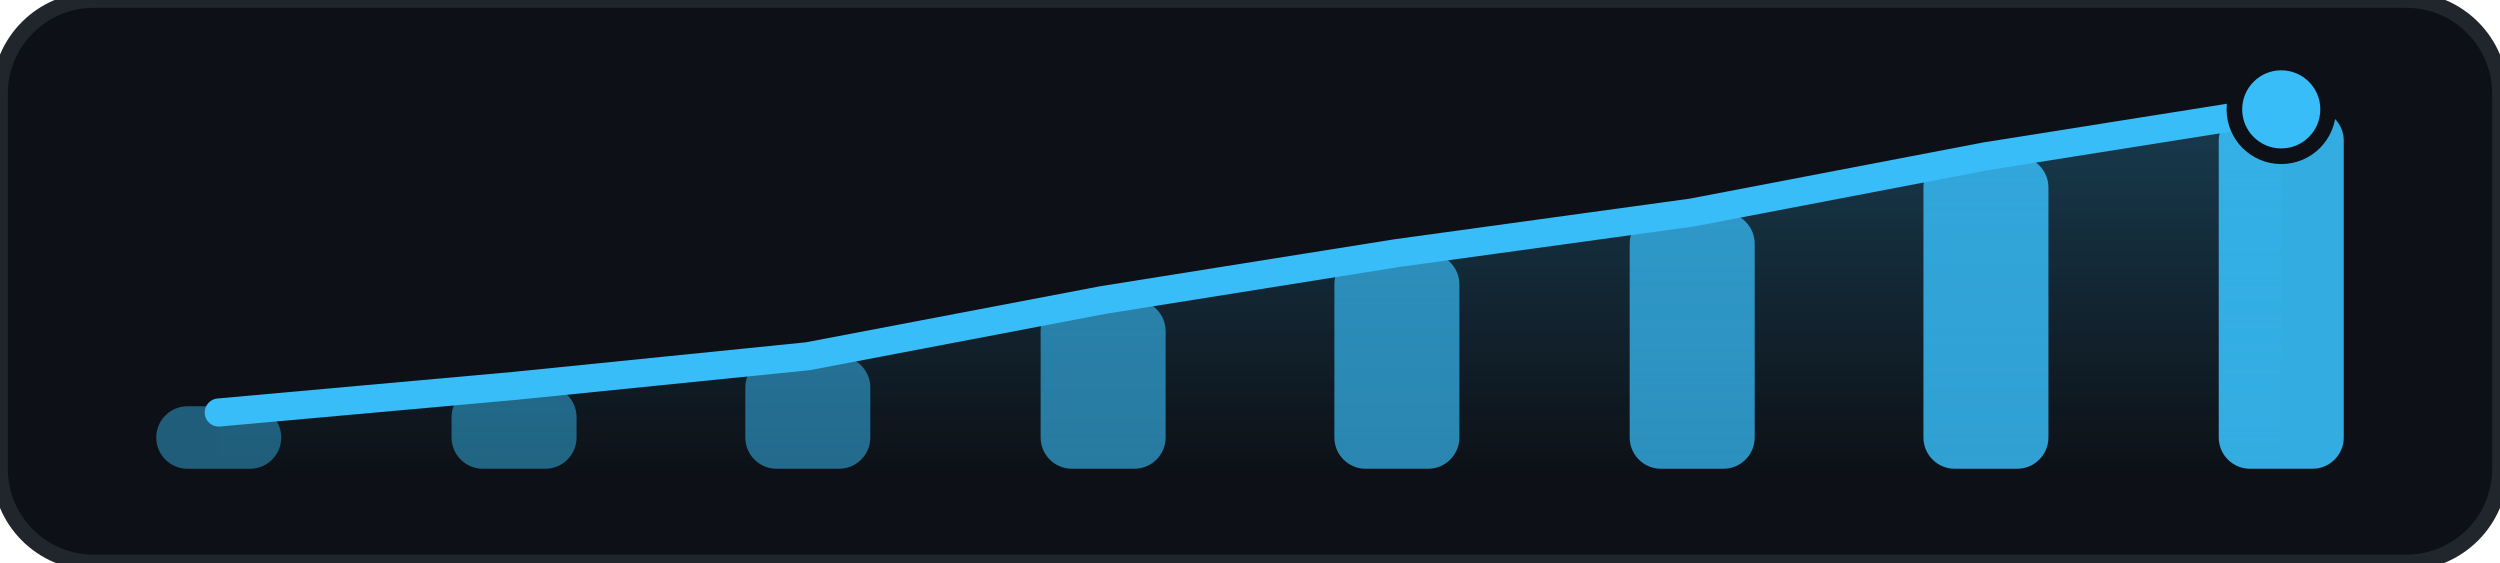
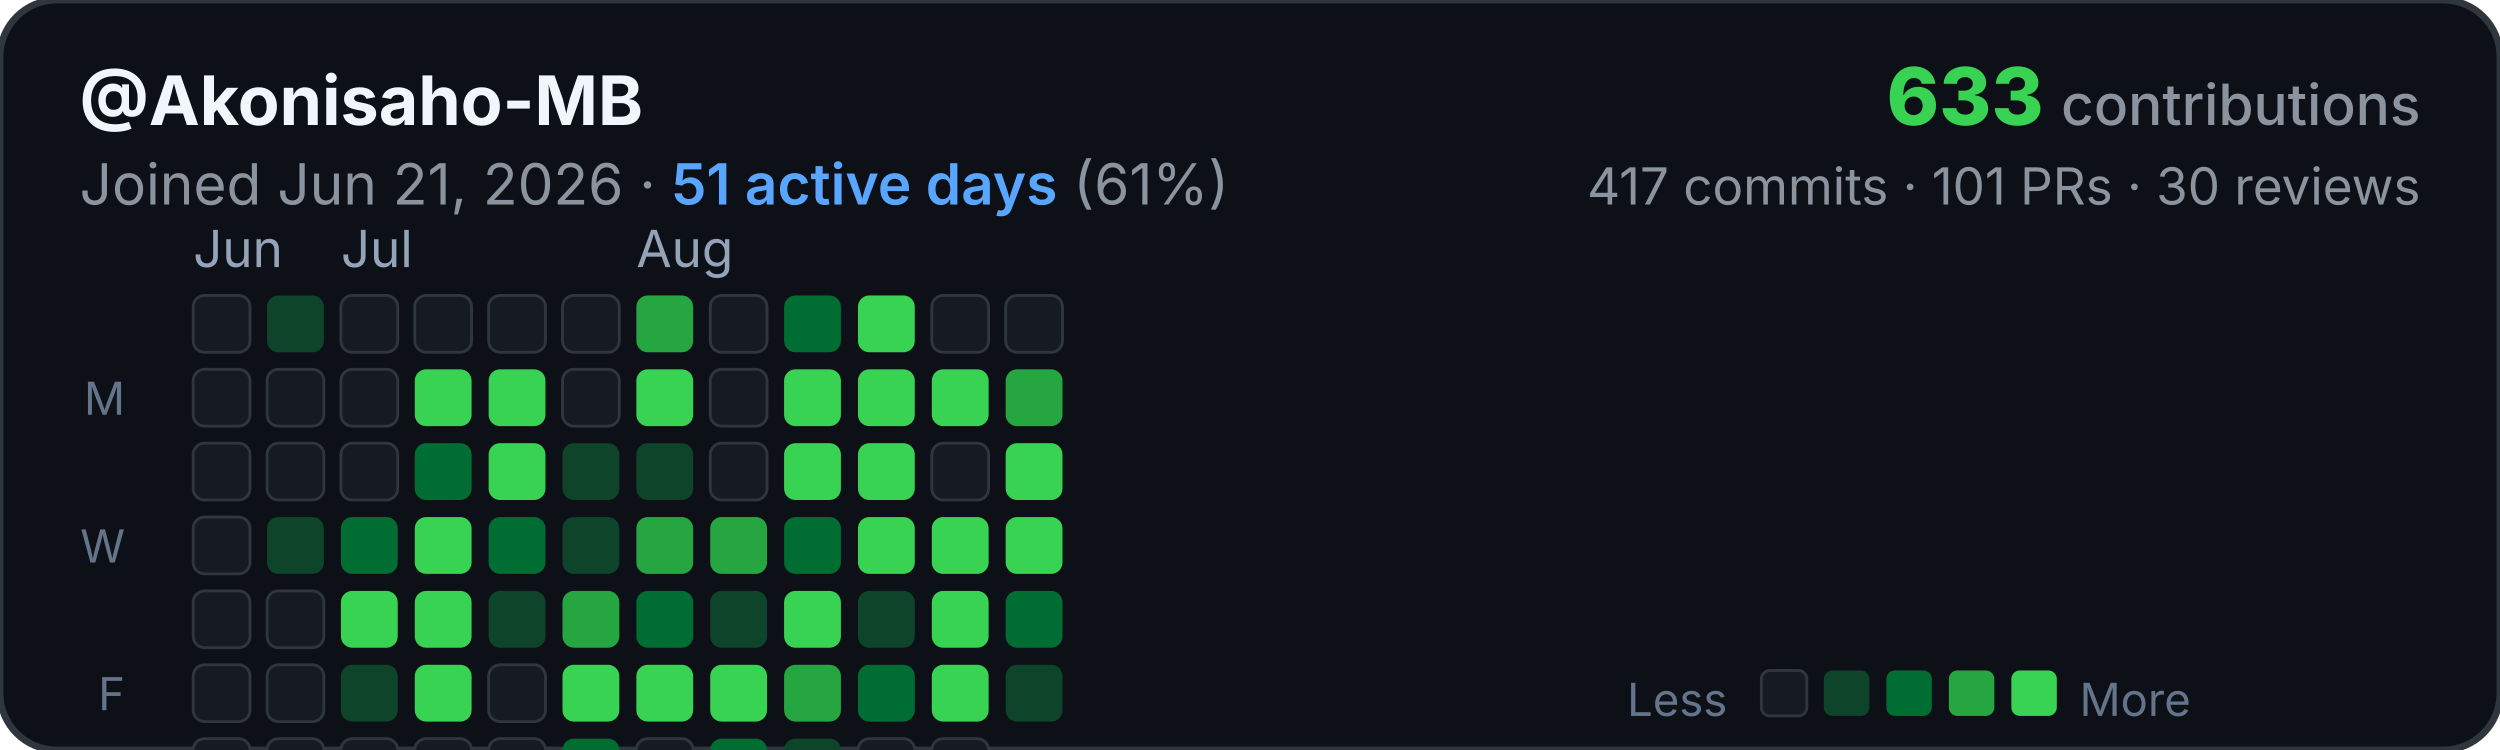
- <svg xmlns="http://www.w3.org/2000/svg" width="160" height="36" viewBox="0 0 160 36" fill="none">
-   <defs>
-     <linearGradient id="area-grad-38bdf8" x1="0%" y1="0%" x2="0%" y2="100%">
-       <stop offset="0%" stop-color="#38bdf8" stop-opacity="0.25" />
-       <stop offset="100%" stop-color="#38bdf8" stop-opacity="0.00" />
-     </linearGradient>
-   </defs>
-   <rect width="160" height="36" rx="6" fill="#0d1117" stroke="#21262d" stroke-width="1" />
+ <svg xmlns="http://www.w3.org/2000/svg" width="440" height="132" viewBox="0 0 440 132" fill="none">
+   <rect width="440" height="132" rx="10" fill="#0d1117" stroke="#30363d" stroke-width="1.2" />
+   <text x="14" y="22" font-family="-apple-system, BlinkMacSystemFont, sans-serif" font-size="12" font-weight="700" fill="#f0f6fc">@Akonisaho-MB</text>
+   <text x="14" y="36" font-family="-apple-system, BlinkMacSystemFont, sans-serif" font-size="10" fill="#8b949e">Joined Jun 21, 2026 · <tspan fill="#58a6ff" font-weight="600">51 active days</tspan> (61%)</text>
+   <text x="426" y="22" font-family="-apple-system, BlinkMacSystemFont, sans-serif" font-size="14" font-weight="800" fill="#39d353" text-anchor="end">633 <tspan font-size="10" font-weight="500" fill="#8b949e">contributions</tspan>
+   </text>
+   <text x="426" y="36" font-family="-apple-system, BlinkMacSystemFont, sans-serif" font-size="9" fill="#8b949e" text-anchor="end">417 commits · 101 PRs · 30 reviews</text>
+   <text x="34" y="47" font-family="-apple-system, BlinkMacSystemFont, sans-serif" font-size="9" fill="#94a3b8">Jun</text>
+   <text x="60" y="47" font-family="-apple-system, BlinkMacSystemFont, sans-serif" font-size="9" fill="#94a3b8">Jul</text>
+   <text x="112" y="47" font-family="-apple-system, BlinkMacSystemFont, sans-serif" font-size="9" fill="#94a3b8">Aug</text>
+   <text x="22" y="73" font-family="-apple-system, BlinkMacSystemFont, sans-serif" font-size="8" fill="#64748b" text-anchor="end">M</text>
+   <text x="22" y="99" font-family="-apple-system, BlinkMacSystemFont, sans-serif" font-size="8" fill="#64748b" text-anchor="end">W</text>
+   <text x="22" y="125" font-family="-apple-system, BlinkMacSystemFont, sans-serif" font-size="8" fill="#64748b" text-anchor="end">F</text>
  <g>
-     <rect x="10.0" y="26.0" width="8" height="4.0" rx="2" fill="#38bdf8" fill-opacity="0.44" />
-     <rect x="28.9" y="24.7" width="8" height="5.3" rx="2" fill="#38bdf8" fill-opacity="0.48" />
-     <rect x="47.7" y="22.8" width="8" height="7.2" rx="2" fill="#38bdf8" fill-opacity="0.52" />
-     <rect x="66.6" y="19.2" width="8" height="10.8" rx="2" fill="#38bdf8" fill-opacity="0.61" />
-     <rect x="85.4" y="16.2" width="8" height="13.8" rx="2" fill="#38bdf8" fill-opacity="0.68" />
-     <rect x="104.3" y="13.6" width="8" height="16.4" rx="2" fill="#38bdf8" fill-opacity="0.74" />
-     <rect x="123.1" y="10.0" width="8" height="20.0" rx="2" fill="#38bdf8" fill-opacity="0.83" />
-     <rect x="142.0" y="7.0" width="8" height="23.0" rx="2" fill="#38bdf8" fill-opacity="0.90" />
+     <rect x="34" y="52" width="10" height="10" rx="2" fill="#161b22" stroke="#30363d" stroke-width="0.5" />
+     <rect x="34" y="65" width="10" height="10" rx="2" fill="#161b22" stroke="#30363d" stroke-width="0.5" />
+     <rect x="34" y="78" width="10" height="10" rx="2" fill="#161b22" stroke="#30363d" stroke-width="0.5" />
+     <rect x="34" y="91" width="10" height="10" rx="2" fill="#161b22" stroke="#30363d" stroke-width="0.5" />
+     <rect x="34" y="104" width="10" height="10" rx="2" fill="#161b22" stroke="#30363d" stroke-width="0.5" />
+     <rect x="34" y="117" width="10" height="10" rx="2" fill="#161b22" stroke="#30363d" stroke-width="0.5" />
+     <rect x="34" y="130" width="10" height="10" rx="2" fill="#161b22" stroke="#30363d" stroke-width="0.5" />
+     <rect x="47" y="52" width="10" height="10" rx="2" fill="#0e4429" />
+     <rect x="47" y="65" width="10" height="10" rx="2" fill="#161b22" stroke="#30363d" stroke-width="0.5" />
+     <rect x="47" y="78" width="10" height="10" rx="2" fill="#161b22" stroke="#30363d" stroke-width="0.5" />
+     <rect x="47" y="91" width="10" height="10" rx="2" fill="#0e4429" />
+     <rect x="47" y="104" width="10" height="10" rx="2" fill="#161b22" stroke="#30363d" stroke-width="0.5" />
+     <rect x="47" y="117" width="10" height="10" rx="2" fill="#161b22" stroke="#30363d" stroke-width="0.5" />
+     <rect x="47" y="130" width="10" height="10" rx="2" fill="#161b22" stroke="#30363d" stroke-width="0.5" />
+     <rect x="60" y="52" width="10" height="10" rx="2" fill="#161b22" stroke="#30363d" stroke-width="0.5" />
+     <rect x="60" y="65" width="10" height="10" rx="2" fill="#161b22" stroke="#30363d" stroke-width="0.5" />
+     <rect x="60" y="78" width="10" height="10" rx="2" fill="#161b22" stroke="#30363d" stroke-width="0.5" />
+     <rect x="60" y="91" width="10" height="10" rx="2" fill="#006d32" />
+     <rect x="60" y="104" width="10" height="10" rx="2" fill="#39d353" />
+     <rect x="60" y="117" width="10" height="10" rx="2" fill="#0e4429" />
+     <rect x="60" y="130" width="10" height="10" rx="2" fill="#161b22" stroke="#30363d" stroke-width="0.5" />
+     <rect x="73" y="52" width="10" height="10" rx="2" fill="#161b22" stroke="#30363d" stroke-width="0.5" />
+     <rect x="73" y="65" width="10" height="10" rx="2" fill="#39d353" />
+     <rect x="73" y="78" width="10" height="10" rx="2" fill="#006d32" />
+     <rect x="73" y="91" width="10" height="10" rx="2" fill="#39d353" />
+     <rect x="73" y="104" width="10" height="10" rx="2" fill="#39d353" />
+     <rect x="73" y="117" width="10" height="10" rx="2" fill="#39d353" />
+     <rect x="73" y="130" width="10" height="10" rx="2" fill="#161b22" stroke="#30363d" stroke-width="0.5" />
+     <rect x="86" y="52" width="10" height="10" rx="2" fill="#161b22" stroke="#30363d" stroke-width="0.5" />
+     <rect x="86" y="65" width="10" height="10" rx="2" fill="#39d353" />
+     <rect x="86" y="78" width="10" height="10" rx="2" fill="#39d353" />
+     <rect x="86" y="91" width="10" height="10" rx="2" fill="#006d32" />
+     <rect x="86" y="104" width="10" height="10" rx="2" fill="#0e4429" />
+     <rect x="86" y="117" width="10" height="10" rx="2" fill="#161b22" stroke="#30363d" stroke-width="0.5" />
+     <rect x="86" y="130" width="10" height="10" rx="2" fill="#161b22" stroke="#30363d" stroke-width="0.5" />
+     <rect x="99" y="52" width="10" height="10" rx="2" fill="#161b22" stroke="#30363d" stroke-width="0.5" />
+     <rect x="99" y="65" width="10" height="10" rx="2" fill="#161b22" stroke="#30363d" stroke-width="0.5" />
+     <rect x="99" y="78" width="10" height="10" rx="2" fill="#0e4429" />
+     <rect x="99" y="91" width="10" height="10" rx="2" fill="#0e4429" />
+     <rect x="99" y="104" width="10" height="10" rx="2" fill="#26a641" />
+     <rect x="99" y="117" width="10" height="10" rx="2" fill="#39d353" />
+     <rect x="99" y="130" width="10" height="10" rx="2" fill="#006d32" />
+     <rect x="112" y="52" width="10" height="10" rx="2" fill="#26a641" />
+     <rect x="112" y="65" width="10" height="10" rx="2" fill="#39d353" />
+     <rect x="112" y="78" width="10" height="10" rx="2" fill="#0e4429" />
+     <rect x="112" y="91" width="10" height="10" rx="2" fill="#26a641" />
+     <rect x="112" y="104" width="10" height="10" rx="2" fill="#006d32" />
+     <rect x="112" y="117" width="10" height="10" rx="2" fill="#39d353" />
+     <rect x="112" y="130" width="10" height="10" rx="2" fill="#161b22" stroke="#30363d" stroke-width="0.5" />
+     <rect x="125" y="52" width="10" height="10" rx="2" fill="#161b22" stroke="#30363d" stroke-width="0.5" />
+     <rect x="125" y="65" width="10" height="10" rx="2" fill="#161b22" stroke="#30363d" stroke-width="0.5" />
+     <rect x="125" y="78" width="10" height="10" rx="2" fill="#161b22" stroke="#30363d" stroke-width="0.5" />
+     <rect x="125" y="91" width="10" height="10" rx="2" fill="#26a641" />
+     <rect x="125" y="104" width="10" height="10" rx="2" fill="#0e4429" />
+     <rect x="125" y="117" width="10" height="10" rx="2" fill="#39d353" />
+     <rect x="125" y="130" width="10" height="10" rx="2" fill="#006d32" />
+     <rect x="138" y="52" width="10" height="10" rx="2" fill="#006d32" />
+     <rect x="138" y="65" width="10" height="10" rx="2" fill="#39d353" />
+     <rect x="138" y="78" width="10" height="10" rx="2" fill="#39d353" />
+     <rect x="138" y="91" width="10" height="10" rx="2" fill="#006d32" />
+     <rect x="138" y="104" width="10" height="10" rx="2" fill="#39d353" />
+     <rect x="138" y="117" width="10" height="10" rx="2" fill="#26a641" />
+     <rect x="138" y="130" width="10" height="10" rx="2" fill="#0e4429" />
+     <rect x="151" y="52" width="10" height="10" rx="2" fill="#39d353" />
+     <rect x="151" y="65" width="10" height="10" rx="2" fill="#39d353" />
+     <rect x="151" y="78" width="10" height="10" rx="2" fill="#39d353" />
+     <rect x="151" y="91" width="10" height="10" rx="2" fill="#39d353" />
+     <rect x="151" y="104" width="10" height="10" rx="2" fill="#0e4429" />
+     <rect x="151" y="117" width="10" height="10" rx="2" fill="#006d32" />
+     <rect x="151" y="130" width="10" height="10" rx="2" fill="#161b22" stroke="#30363d" stroke-width="0.5" />
+     <rect x="164" y="52" width="10" height="10" rx="2" fill="#161b22" stroke="#30363d" stroke-width="0.5" />
+     <rect x="164" y="65" width="10" height="10" rx="2" fill="#39d353" />
+     <rect x="164" y="78" width="10" height="10" rx="2" fill="#161b22" stroke="#30363d" stroke-width="0.5" />
+     <rect x="164" y="91" width="10" height="10" rx="2" fill="#39d353" />
+     <rect x="164" y="104" width="10" height="10" rx="2" fill="#39d353" />
+     <rect x="164" y="117" width="10" height="10" rx="2" fill="#39d353" />
+     <rect x="164" y="130" width="10" height="10" rx="2" fill="#161b22" stroke="#30363d" stroke-width="0.5" />
+     <rect x="177" y="52" width="10" height="10" rx="2" fill="#161b22" stroke="#30363d" stroke-width="0.5" />
+     <rect x="177" y="65" width="10" height="10" rx="2" fill="#26a641" />
+     <rect x="177" y="78" width="10" height="10" rx="2" fill="#39d353" />
+     <rect x="177" y="91" width="10" height="10" rx="2" fill="#39d353" />
+     <rect x="177" y="104" width="10" height="10" rx="2" fill="#006d32" />
+     <rect x="177" y="117" width="10" height="10" rx="2" fill="#0e4429" />
  </g>
-   <path d="M 14.0 26.4 L 32.9 24.7 L 51.7 22.8 L 70.6 19.2 L 89.4 16.2 L 108.3 13.6 L 127.1 10.0 L 146.0 7.0 L 146.0 30.0 L 14.0 30.0 Z" fill="url(#area-grad-38bdf8)" />
-   <path d="M 14.0 26.4 L 32.9 24.7 L 51.7 22.8 L 70.6 19.2 L 89.4 16.2 L 108.3 13.6 L 127.1 10.0 L 146.0 7.0" stroke="#38bdf8" stroke-width="1.8" stroke-linecap="round" stroke-linejoin="round" />
-   <circle cx="146.0" cy="7.0" r="3" fill="#38bdf8" stroke="#0d1117" stroke-width="1" />
+   <g transform="translate(310, 118)">
+     <text x="-6" y="8" font-family="-apple-system, BlinkMacSystemFont, sans-serif" font-size="8" fill="#64748b" text-anchor="end">Less</text>
+     <rect x="0" y="0" width="8" height="8" rx="1.5" fill="#161b22" stroke="#30363d" stroke-width="0.5" />
+     <rect x="11" y="0" width="8" height="8" rx="1.5" fill="#0e4429" />
+     <rect x="22" y="0" width="8" height="8" rx="1.5" fill="#006d32" />
+     <rect x="33" y="0" width="8" height="8" rx="1.5" fill="#26a641" />
+     <rect x="44" y="0" width="8" height="8" rx="1.5" fill="#39d353" />
+     <text x="56" y="8" font-family="-apple-system, BlinkMacSystemFont, sans-serif" font-size="8" fill="#64748b">More</text>
+   </g>
</svg>
